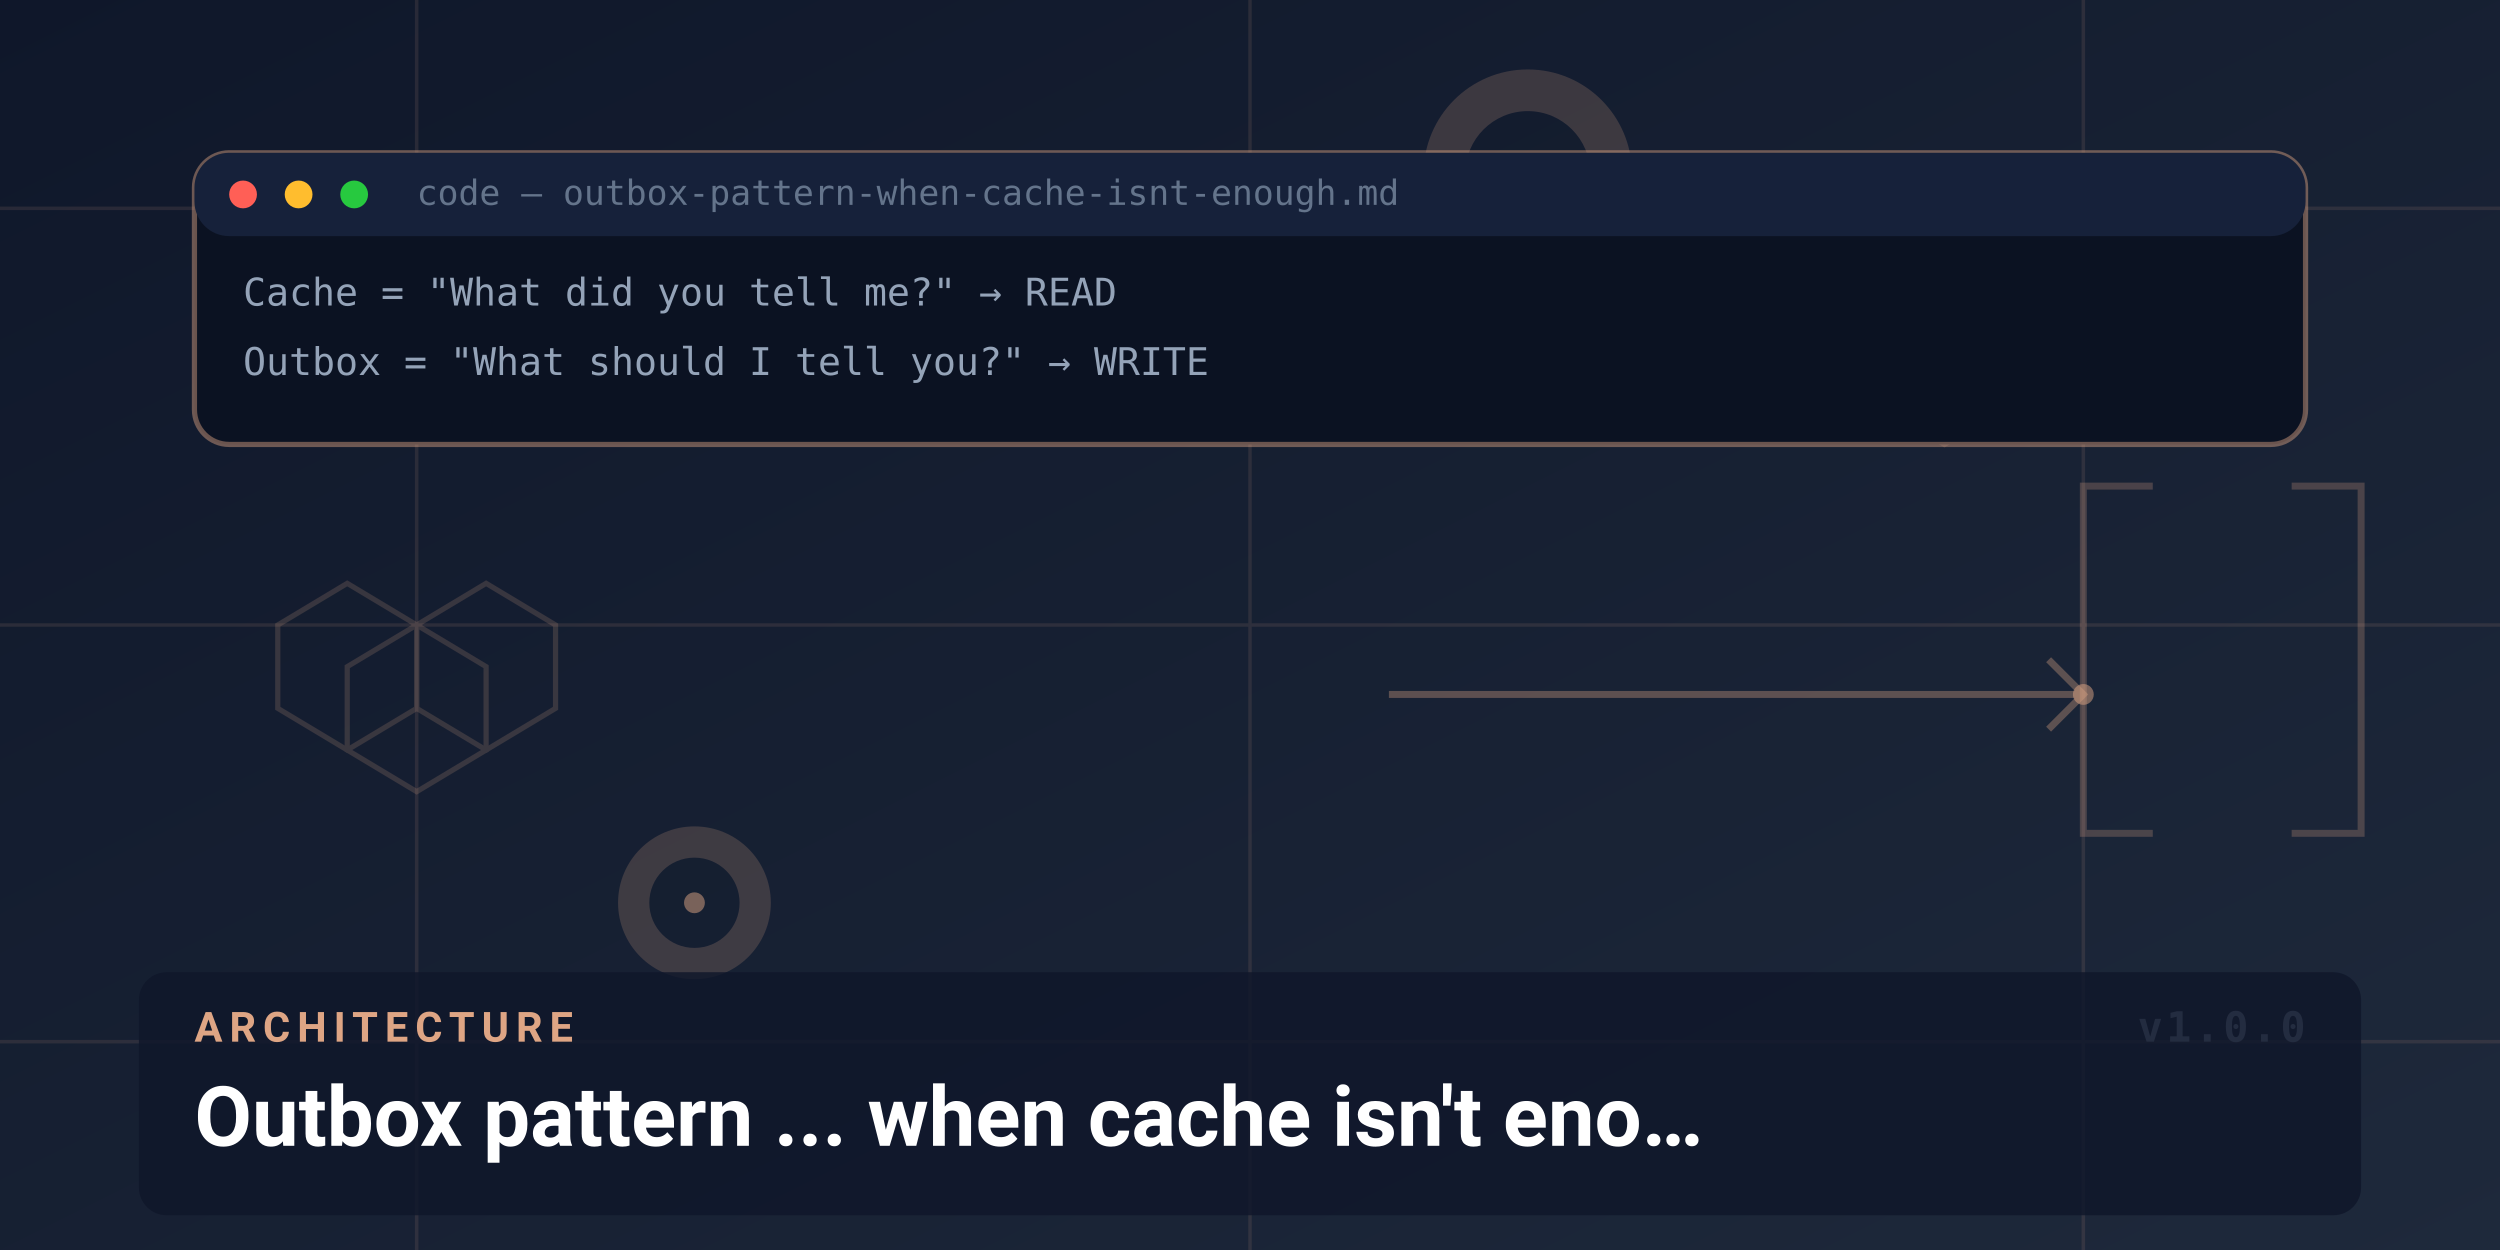
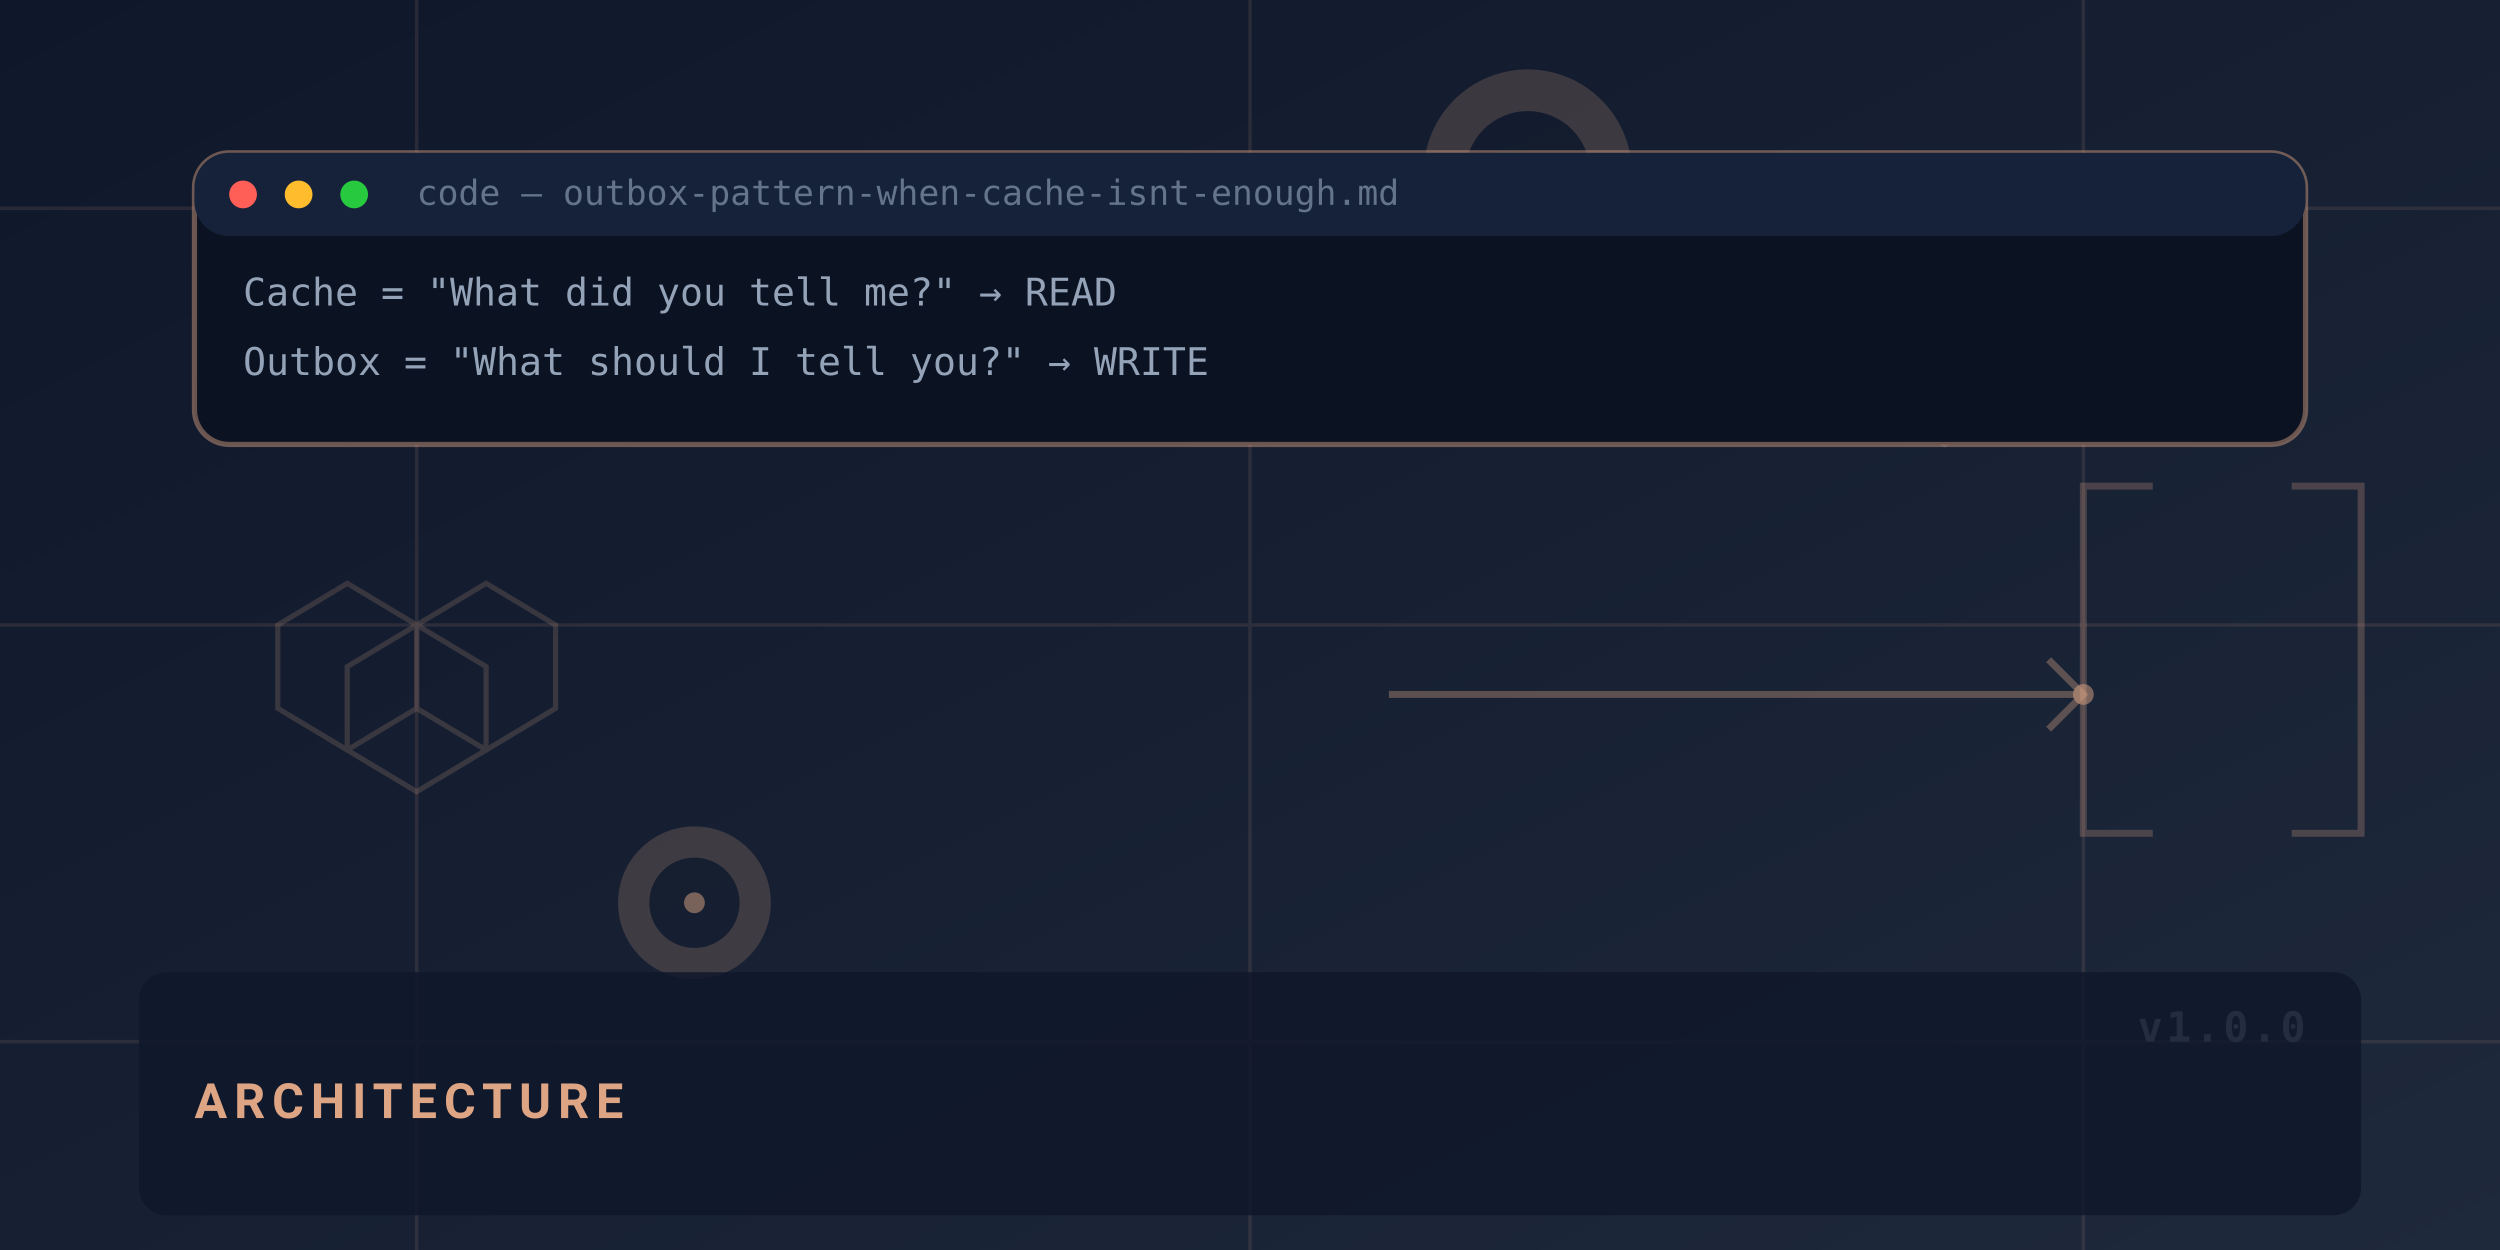
<svg xmlns="http://www.w3.org/2000/svg" viewBox="0 0 720 360" width="720" height="360">
  <defs>
    <linearGradient id="bg" x1="0%" y1="0%" x2="100%" y2="100%">
      <stop offset="0%" style="stop-color:#0f172a" />
      <stop offset="100%" style="stop-color:#1e293b" />
    </linearGradient>
  </defs>
  <rect width="720" height="360" fill="url(#bg)" />
  <g opacity="0.12" stroke="#DEA584" stroke-width="1">
    <line x1="0" y1="60" x2="720" y2="60" />
    <line x1="0" y1="180" x2="720" y2="180" />
    <line x1="0" y1="300" x2="720" y2="300" />
    <line x1="120" y1="0" x2="120" y2="360" />
    <line x1="360" y1="0" x2="360" y2="360" />
    <line x1="600" y1="0" x2="600" y2="360" />
  </g>
  <g opacity="0.18" fill="none" stroke="#DEA584" stroke-width="1.5">
    <polygon points="520,80 540,68 560,80 560,104 540,116 520,104" />
    <polygon points="560,80 580,68 600,80 600,104 580,116 560,104" />
    <polygon points="540,92 560,80 580,92 580,116 560,128 540,116" />
    <polygon points="80,180 100,168 120,180 120,204 100,216 80,204" />
    <polygon points="120,180 140,168 160,180 160,204 140,216 120,204" />
    <polygon points="100,192 120,180 140,192 140,216 120,228 100,216" />
  </g>
  <g stroke="#DEA584" stroke-width="2" fill="none" opacity="0.35">
    <path d="M180,100 L380,100" />
    <path d="M370,90 L380,100 L370,110" />
    <path d="M400,200 L600,200" />
    <path d="M590,190 L600,200 L590,210" />
  </g>
  <g fill="#DEA584" opacity="0.2">
    <circle cx="440" cy="50" r="30" />
    <circle cx="440" cy="50" r="18" fill="#0f172a" />
    <circle cx="200" cy="260" r="22" />
    <circle cx="200" cy="260" r="13" fill="#0f172a" />
  </g>
  <g fill="none" stroke="#DEA584" stroke-width="2" opacity="0.25">
    <path d="M620,140 L600,140 L600,240 L620,240" />
    <path d="M660,140 L680,140 L680,240 L660,240" />
  </g>
  <g fill="#DEA584" opacity="0.5">
    <circle cx="440" cy="50" r="3" />
    <circle cx="200" cy="260" r="3" />
    <circle cx="180" cy="100" r="3" />
    <circle cx="600" cy="200" r="3" />
  </g>
  <g>
    <rect x="56" y="44" width="608" height="84" rx="10" fill="#0b1222" stroke="#DEA584" stroke-opacity="0.45" stroke-width="1.5" />
    <rect x="56" y="44" width="608" height="24" rx="10" fill="#16213a" />
    <circle cx="70" cy="56" r="4" fill="#ff5f56" />
    <circle cx="86" cy="56" r="4" fill="#ffbd2e" />
    <circle cx="102" cy="56" r="4" fill="#27c93f" />
    <text x="120" y="59" font-family="monospace" font-size="10" fill="#64748b">code — outbox-pattern-when-cache-isnt-enough.md</text>
    <text x="70" y="88" font-family="monospace" font-size="11" fill="#94a3b8">Cache = "What did you tell me?"  → READ</text>
    <text x="70" y="108" font-family="monospace" font-size="11" fill="#94a3b8">Outbox = "What should I tell you?" → WRITE</text>
  </g>
  <text x="664" y="300" text-anchor="end" font-family="monospace" font-size="12" font-weight="bold" letter-spacing="1" fill="#94a3b8" opacity="0.85">v1.0.0</text>
  <rect x="40" y="280" width="640" height="70" rx="8" fill="#0f172a" fill-opacity="0.82" />
-   <text x="56" y="300" font-family="Segoe UI, Roboto, sans-serif" font-size="12" font-weight="bold" letter-spacing="2" fill="#DEA584">ARCHITECTURE</text>
-   <text x="56" y="330" font-family="Segoe UI, Roboto, sans-serif" font-size="24" font-weight="bold" fill="#ffffff">Outbox pattern ... when cache isn't eno…</text>
+   <text x="56" y="322" font-family="Segoe UI, Roboto, sans-serif" font-size="14" font-weight="bold" letter-spacing="2" fill="#DEA584">ARCHITECTURE</text>
</svg>
